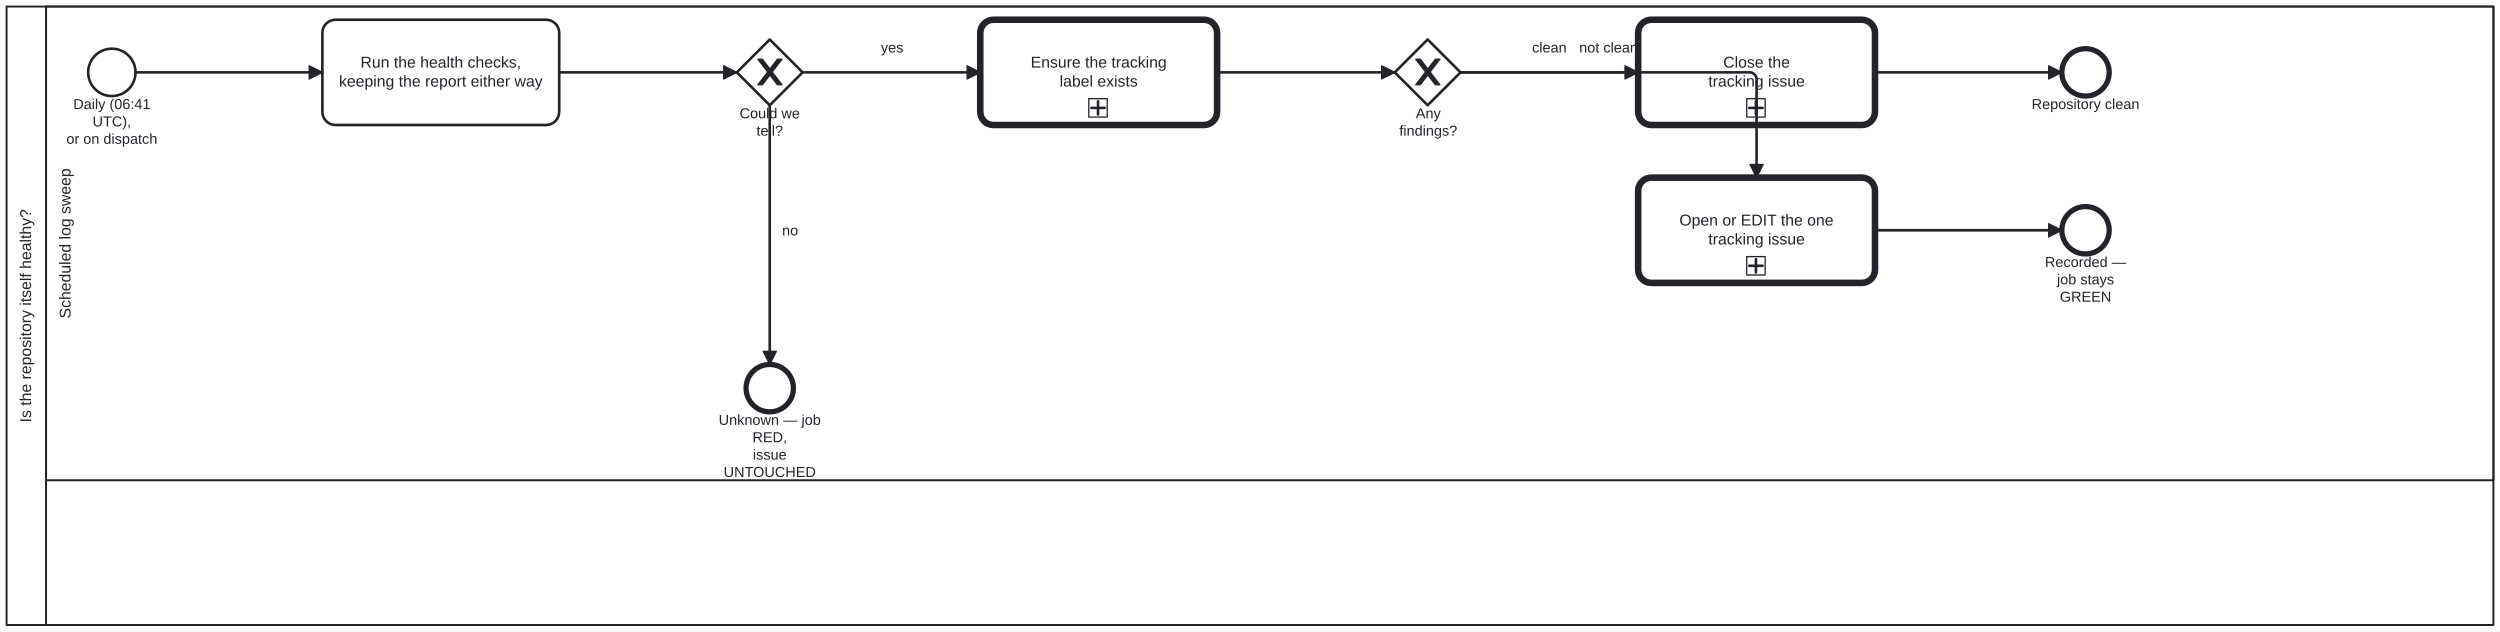
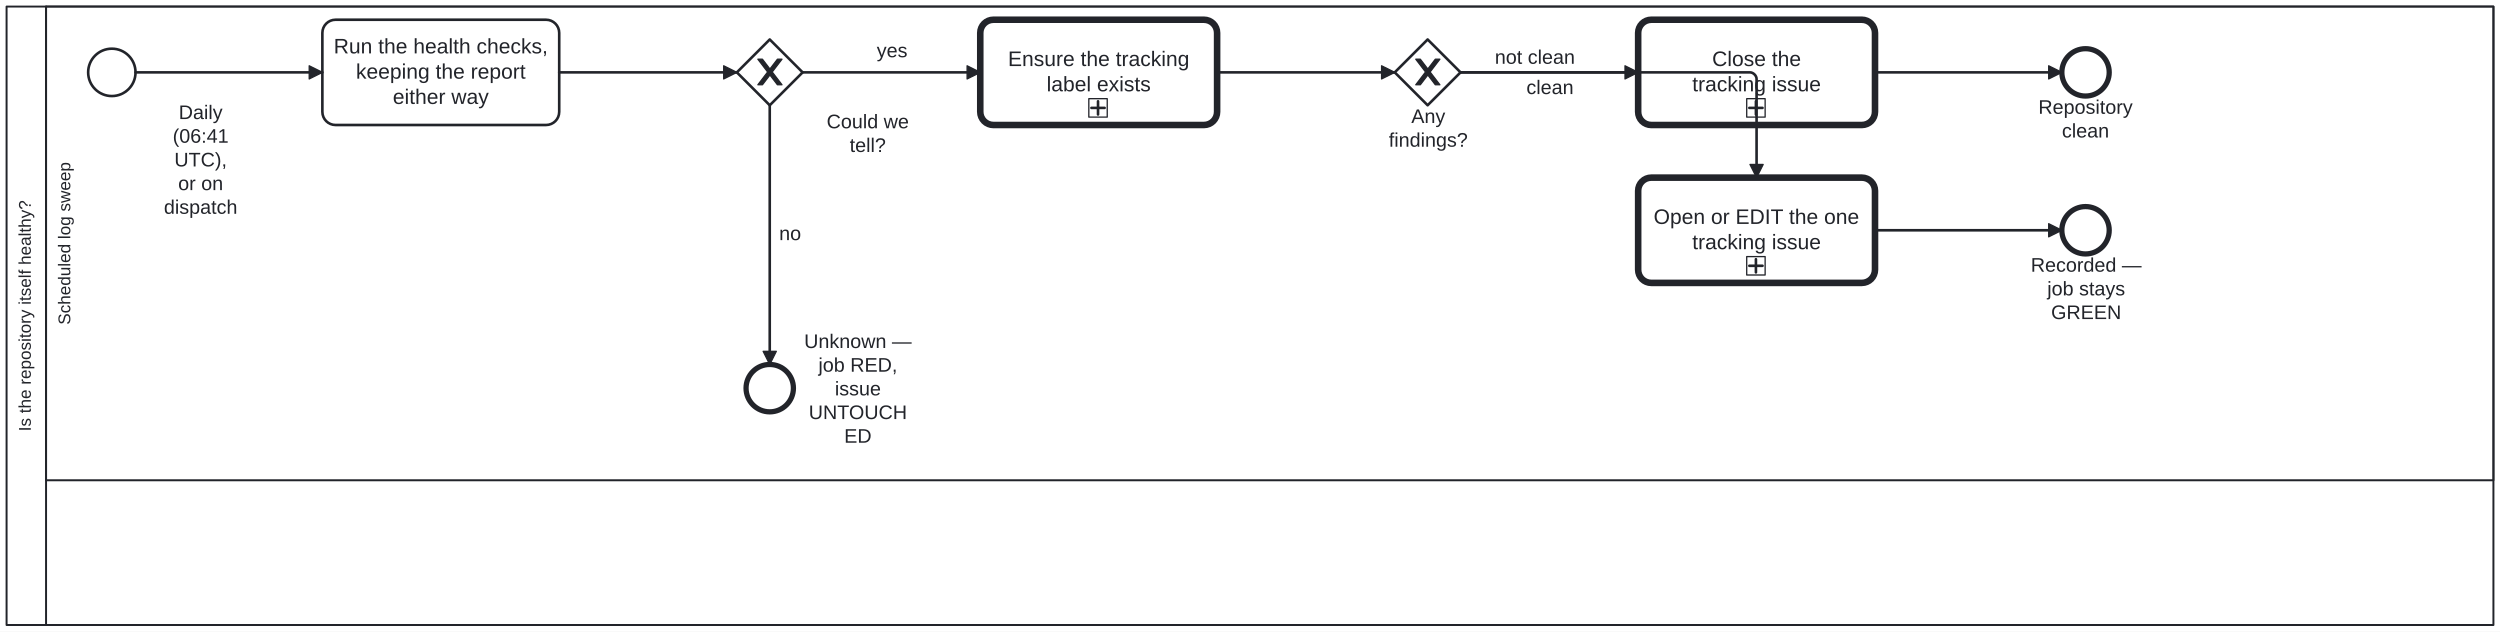
<svg xmlns="http://www.w3.org/2000/svg" width="100%" style="max-width:100%;height:auto" viewBox="55 55 1900 480" version="1.1">
  <rect x="55" y="55" width="1900" height="480" fill="#ffffff" />
  <g class="djs-group">
    <g class="djs-element djs-shape" data-element-id="Participant_Process_RepoHealth" style="display: block;" transform="matrix(1 0 0 1 60 60)">
      <g class="djs-visual">
        <rect x="0" y="0" width="1890" height="470" rx="0" ry="0" style="stroke-linecap: round; stroke-linejoin: round; stroke: rgb(34, 36, 42); stroke-width: 1.5px; fill: white; fill-opacity: 0.95;" />
        <path style="fill: none; stroke-linecap: round; stroke-linejoin: round; stroke: rgb(34, 36, 42); stroke-width: 1.5px;" d="M30,0L30,470" />
-         <text lineHeight="1.2" class="djs-label" style="font-family: Arial, sans-serif; font-size: 12px; font-weight: normal; fill: rgb(34, 36, 42);" transform="matrix(-1.83697e-16 -1 1 -1.83697e-16 0 470)">
-           <tspan x="153.959" y="18.6">Is the repository itself healthy?</tspan>
+         <text lineHeight="1.05" class="djs-label" transform="matrix(-1.83697e-16 -1 1 -1.83697e-16 0 470)" style="font-family: Arial, sans-serif; font-size: 13px; font-weight: normal; fill: rgb(34, 36, 42);">
+           <tspan x="147.206" y="18.413">Is the repository itself healthy?</tspan>
        </text>
      </g>
      <rect class="djs-hit djs-hit-all" x="0" y="0" width="1890" height="470" style="fill: none; stroke-opacity: 0; stroke: white; stroke-width: 15px;" />
    </g>
    <g class="djs-children">
      <g class="djs-group">
        <g class="djs-element djs-shape" data-element-id="Lane_Ci" style="display: block;" transform="matrix(1 0 0 1 90 60)">
          <g class="djs-visual">
            <rect x="0" y="0" width="1860" height="360" rx="0" ry="0" style="stroke-linecap: round; stroke-linejoin: round; stroke: rgb(34, 36, 42); stroke-width: 1.5px; fill: white; fill-opacity: 0.25;" />
-             <text lineHeight="1.2" class="djs-label" style="font-family: Arial, sans-serif; font-size: 12px; font-weight: normal; fill: rgb(34, 36, 42);" transform="matrix(-1.83697e-16 -1 1 -1.83697e-16 0 360)">
-               <tspan x="122.959" y="18.6">Scheduled log sweep</tspan>
+             <text lineHeight="1.05" class="djs-label" transform="matrix(-1.83697e-16 -1 1 -1.83697e-16 0 360)" style="font-family: Arial, sans-serif; font-size: 13px; font-weight: normal; fill: rgb(34, 36, 42);">
+               <tspan x="118.206" y="18.413">Scheduled log sweep</tspan>
            </text>
          </g>
          <rect class="djs-hit djs-hit-all" x="0" y="0" width="1860" height="360" style="fill: none; stroke-opacity: 0; stroke: white; stroke-width: 15px;" />
        </g>
      </g>
      <g class="djs-group">
        <g class="djs-element djs-shape" data-element-id="Start_Sweep" style="display: block;" transform="matrix(1 0 0 1 122 92)">
          <g class="djs-visual">
            <circle cx="18" cy="18" r="18" style="stroke-linecap: round; stroke-linejoin: round; stroke: rgb(34, 36, 42); stroke-width: 2px; fill: white; fill-opacity: 0.95;" />
          </g>
          <rect class="djs-hit djs-hit-all" x="0" y="0" width="36" height="36" style="fill: none; stroke-opacity: 0; stroke: white; stroke-width: 15px;" />
        </g>
      </g>
      <g class="djs-group">
-         <g class="djs-element djs-shape" data-element-id="Start_Sweep_label" style="display: block;" transform="matrix(1 0 0 1 105 128)">
-           <g class="djs-visual">
-             <text lineHeight="1.2" class="djs-label" style="font-family: Arial, sans-serif; font-size: 11px; font-weight: normal; fill: rgb(34, 36, 42);">
-               <tspan x="5.652" y="9.9">Daily (06:41 </tspan>
-               <tspan x="20.337" y="23.1">UTC),</tspan>
-               <tspan x="0.45" y="36.3">or on dispatch</tspan>
-             </text>
-           </g>
-           <rect class="djs-hit djs-hit-all" x="0" y="0" width="70" height="40" style="fill: none; stroke-opacity: 0; stroke: white; stroke-width: 15px;" />
+         <g class="djs-element djs-shape" data-element-id="Start_Sweep_label" style="display: block;" transform="matrix(1 0 0 1 167 132)">
+           <g class="djs-visual">
+             <text lineHeight="1.2" class="djs-label" style="font-family: Arial, sans-serif; font-size: 15px; font-weight: normal; fill: rgb(34, 36, 42);">
+               <tspan x="23.83" y="13.5">Daily </tspan>
+               <tspan x="19.234" y="31.5">(06:41 </tspan>
+               <tspan x="20.505" y="49.5">UTC),</tspan>
+               <tspan x="23.405" y="67.5">or on </tspan>
+               <tspan x="12.565" y="85.5">dispatch</tspan>
+             </text>
+           </g>
+           <rect class="djs-hit djs-hit-all" x="0" y="0" width="81" height="72" style="fill: none; stroke-opacity: 0; stroke: white; stroke-width: 15px;" />
        </g>
      </g>
      <g class="djs-group">
        <g class="djs-element djs-shape" data-element-id="Task_Check" style="display: block;" transform="matrix(1 0 0 1 300 70)">
          <g class="djs-visual">
            <rect x="0" y="0" width="180" height="80" rx="10" ry="10" style="stroke-linecap: round; stroke-linejoin: round; stroke: rgb(34, 36, 42); stroke-width: 2px; fill: white; fill-opacity: 0.95;" />
-             <text lineHeight="1.2" class="djs-label" style="font-family: Arial, sans-serif; font-size: 12px; font-weight: normal; fill: rgb(34, 36, 42);">
-               <tspan x="28.963" y="36.4">Run the health checks,</tspan>
-               <tspan x="12.621" y="50.8">keeping the report either way</tspan>
+             <text lineHeight="1.2" class="djs-label" style="font-family: Arial, sans-serif; font-size: 16px; font-weight: normal; fill: rgb(34, 36, 42);">
+               <tspan x="8.617" y="25.6">Run the health checks,</tspan>
+               <tspan x="25.512" y="44.8">keeping the report </tspan>
+               <tspan x="53.539" y="64">either way</tspan>
            </text>
          </g>
          <rect class="djs-hit djs-hit-all" x="0" y="0" width="180" height="80" style="fill: none; stroke-opacity: 0; stroke: white; stroke-width: 15px;" />
        </g>
      </g>
      <g class="djs-group">
        <g class="djs-element djs-shape" data-element-id="GW_Determined" style="display: block;" transform="matrix(1 0 0 1 615 85)">
          <g class="djs-visual">
            <polygon points="25,0 50,25 25,50 0,25" style="stroke-linecap: round; stroke-linejoin: round; stroke: rgb(34, 36, 42); stroke-width: 2px; fill: white; fill-opacity: 0.95;" />
            <path d="m 16,15 7.429,9.714 -7.429,9.714 3.429,0 5.714,-7.464 5.714,7.464 3.429,0 -7.429,-9.714 7.429,-9.714 -3.429,0 -5.714,7.464 -5.714,-7.464 -3.429,0 z" style="fill: rgb(34, 36, 42); stroke-linecap: round; stroke-linejoin: round; stroke: rgb(34, 36, 42); stroke-width: 1px;" />
          </g>
          <rect class="djs-hit djs-hit-all" x="0" y="0" width="50" height="50" style="fill: none; stroke-opacity: 0; stroke: white; stroke-width: 15px;" />
        </g>
      </g>
      <g class="djs-group">
-         <g class="djs-element djs-shape" data-element-id="GW_Determined_label" style="display: block;" transform="matrix(1 0 0 1 617 135)">
-           <g class="djs-visual">
-             <text lineHeight="1.2" class="djs-label" style="font-family: Arial, sans-serif; font-size: 11px; font-weight: normal; fill: rgb(34, 36, 42);">
-               <tspan x="0.071" y="9.9">Could we</tspan>
-               <tspan x="12.91" y="23.1">tell?</tspan>
-             </text>
-           </g>
-           <rect class="djs-hit djs-hit-all" x="0" y="0" width="46" height="27" style="fill: none; stroke-opacity: 0; stroke: white; stroke-width: 15px;" />
+         <g class="djs-element djs-shape" data-element-id="GW_Determined_label" style="display: block;" transform="matrix(1 0 0 1 683 139)">
+           <g class="djs-visual">
+             <text lineHeight="1.2" class="djs-label" style="font-family: Arial, sans-serif; font-size: 15px; font-weight: normal; fill: rgb(34, 36, 42);">
+               <tspan x="0.233" y="13.5">Could we</tspan>
+               <tspan x="17.741" y="31.5">tell?</tspan>
+             </text>
+           </g>
+           <rect class="djs-hit djs-hit-all" x="0" y="0" width="63" height="36" style="fill: none; stroke-opacity: 0; stroke: white; stroke-width: 15px;" />
        </g>
      </g>
      <g class="djs-group">
        <g class="djs-element djs-shape" data-element-id="End_Unknown" style="display: block;" transform="matrix(1 0 0 1 622 332)">
          <g class="djs-visual">
            <circle cx="18" cy="18" r="18" style="stroke-linecap: round; stroke-linejoin: round; stroke: rgb(34, 36, 42); stroke-width: 4px; fill: white; fill-opacity: 0.95;" />
          </g>
          <rect class="djs-hit djs-hit-all" x="0" y="0" width="36" height="36" style="fill: none; stroke-opacity: 0; stroke: white; stroke-width: 15px;" />
        </g>
      </g>
      <g class="djs-group">
-         <g class="djs-element djs-shape" data-element-id="End_Unknown_label" style="display: block;" transform="matrix(1 0 0 1 601 368)">
-           <g class="djs-visual">
-             <text lineHeight="1.2" class="djs-label" style="font-family: Arial, sans-serif; font-size: 11px; font-weight: normal; fill: rgb(34, 36, 42);">
-               <tspan x="0.175" y="9.9">Unknown — job</tspan>
-               <tspan x="25.86" y="23.1">RED,</tspan>
-               <tspan x="26.16" y="36.3">issue </tspan>
-               <tspan x="3.962" y="49.5">UNTOUCHED</tspan>
-             </text>
-           </g>
-           <rect class="djs-hit djs-hit-all" x="0" y="0" width="78" height="53" style="fill: none; stroke-opacity: 0; stroke: white; stroke-width: 15px;" />
+         <g class="djs-element djs-shape" data-element-id="End_Unknown_label" style="display: block;" transform="matrix(1 0 0 1 666 306)">
+           <g class="djs-visual">
+             <text lineHeight="1.2" class="djs-label" style="font-family: Arial, sans-serif; font-size: 15px; font-weight: normal; fill: rgb(34, 36, 42);">
+               <tspan x="0.149" y="13.5">Unknown — </tspan>
+               <tspan x="10.989" y="31.5">job RED,</tspan>
+               <tspan x="23.491" y="49.5">issue </tspan>
+               <tspan x="3.639" y="67.5">UNTOUCH</tspan>
+               <tspan x="30.581" y="85.5">ED</tspan>
+             </text>
+           </g>
+           <rect class="djs-hit djs-hit-all" x="0" y="0" width="82" height="90" style="fill: none; stroke-opacity: 0; stroke: white; stroke-width: 15px;" />
        </g>
      </g>
      <g class="djs-group">
        <g class="djs-element djs-shape" data-element-id="Task_Label" style="display: block;" transform="matrix(1 0 0 1 800 70)">
          <g class="djs-visual">
            <rect x="0" y="0" width="180" height="80" rx="10" ry="10" style="stroke-linecap: round; stroke-linejoin: round; stroke: rgb(34, 36, 42); stroke-width: 5px; fill: white; fill-opacity: 0.95;" />
-             <text lineHeight="1.2" class="djs-label" style="font-family: Arial, sans-serif; font-size: 12px; font-weight: normal; fill: rgb(34, 36, 42);">
-               <tspan x="38.306" y="36.4">Ensure the tracking</tspan>
-               <tspan x="60.319" y="50.8">label exists</tspan>
+             <text lineHeight="1.2" class="djs-label" style="font-family: Arial, sans-serif; font-size: 16px; font-weight: normal; fill: rgb(34, 36, 42);">
+               <tspan x="21.074" y="35.2">Ensure the tracking</tspan>
+               <tspan x="50.426" y="54.4">label exists</tspan>
            </text>
            <rect x="0" y="0" width="14" height="14" rx="0" ry="0" style="stroke-linecap: round; stroke-linejoin: round; stroke: rgb(34, 36, 42); stroke-width: 1px; fill: white;" transform="matrix(1 0 0 1 82.5 60)" />
            <path data-marker="sub-process" d="m82.5,60 m 7,2 l 0,10 m -5,-5 l 10,0" style="fill: white; stroke-linecap: round; stroke-linejoin: round; stroke: rgb(34, 36, 42); stroke-width: 2px;" />
          </g>
          <rect class="djs-hit djs-hit-all" x="0" y="0" width="180" height="80" style="fill: none; stroke-opacity: 0; stroke: white; stroke-width: 15px;" />
        </g>
      </g>
      <g class="djs-group">
        <g class="djs-element djs-shape" data-element-id="GW_Finding" style="display: block;" transform="matrix(1 0 0 1 1115 85)">
          <g class="djs-visual">
            <polygon points="25,0 50,25 25,50 0,25" style="stroke-linecap: round; stroke-linejoin: round; stroke: rgb(34, 36, 42); stroke-width: 2px; fill: white; fill-opacity: 0.95;" />
            <path d="m 16,15 7.429,9.714 -7.429,9.714 3.429,0 5.714,-7.464 5.714,7.464 3.429,0 -7.429,-9.714 7.429,-9.714 -3.429,0 -5.714,7.464 -5.714,-7.464 -3.429,0 z" style="fill: rgb(34, 36, 42); stroke-linecap: round; stroke-linejoin: round; stroke: rgb(34, 36, 42); stroke-width: 1px;" />
          </g>
          <rect class="djs-hit djs-hit-all" x="0" y="0" width="50" height="50" style="fill: none; stroke-opacity: 0; stroke: white; stroke-width: 15px;" />
        </g>
      </g>
      <g class="djs-group">
-         <g class="djs-element djs-shape" data-element-id="GW_Finding_label" style="display: block;" transform="matrix(1 0 0 1 1118 135)">
-           <g class="djs-visual">
-             <text lineHeight="1.2" class="djs-label" style="font-family: Arial, sans-serif; font-size: 11px; font-weight: normal; fill: rgb(34, 36, 42);">
-               <tspan x="13.023" y="9.9">Any</tspan>
-               <tspan x="0.484" y="23.1">findings?</tspan>
-             </text>
-           </g>
-           <rect class="djs-hit djs-hit-all" x="0" y="0" width="45" height="27" style="fill: none; stroke-opacity: 0; stroke: white; stroke-width: 15px;" />
+         <g class="djs-element djs-shape" data-element-id="GW_Finding_label" style="display: block;" transform="matrix(1 0 0 1 1110 135)">
+           <g class="djs-visual">
+             <text lineHeight="1.2" class="djs-label" style="font-family: Arial, sans-serif; font-size: 15px; font-weight: normal; fill: rgb(34, 36, 42);">
+               <tspan x="17.576" y="13.5">Any</tspan>
+               <tspan x="0.478" y="31.5">findings?</tspan>
+             </text>
+           </g>
+           <rect class="djs-hit djs-hit-all" x="0" y="0" width="61" height="36" style="fill: none; stroke-opacity: 0; stroke: white; stroke-width: 15px;" />
        </g>
      </g>
      <g class="djs-group">
        <g class="djs-element djs-shape" data-element-id="Task_Close" style="display: block;" transform="matrix(1 0 0 1 1300 70)">
          <g class="djs-visual">
            <rect x="0" y="0" width="180" height="80" rx="10" ry="10" style="stroke-linecap: round; stroke-linejoin: round; stroke: rgb(34, 36, 42); stroke-width: 5px; fill: white; fill-opacity: 0.95;" />
-             <text lineHeight="1.2" class="djs-label" style="font-family: Arial, sans-serif; font-size: 12px; font-weight: normal; fill: rgb(34, 36, 42);">
-               <tspan x="64.652" y="36.4">Close the</tspan>
-               <tspan x="53.317" y="50.8">tracking issue</tspan>
+             <text lineHeight="1.2" class="djs-label" style="font-family: Arial, sans-serif; font-size: 16px; font-weight: normal; fill: rgb(34, 36, 42);">
+               <tspan x="56.203" y="35.2">Close the</tspan>
+               <tspan x="41.09" y="54.4">tracking issue</tspan>
            </text>
            <rect x="0" y="0" width="14" height="14" rx="0" ry="0" style="stroke-linecap: round; stroke-linejoin: round; stroke: rgb(34, 36, 42); stroke-width: 1px; fill: white;" transform="matrix(1 0 0 1 82.5 60)" />
            <path data-marker="sub-process" d="m82.5,60 m 7,2 l 0,10 m -5,-5 l 10,0" style="fill: white; stroke-linecap: round; stroke-linejoin: round; stroke: rgb(34, 36, 42); stroke-width: 2px;" />
          </g>
          <rect class="djs-hit djs-hit-all" x="0" y="0" width="180" height="80" style="fill: none; stroke-opacity: 0; stroke: white; stroke-width: 15px;" />
        </g>
      </g>
      <g class="djs-group">
        <g class="djs-element djs-shape" data-element-id="End_Clean" style="display: block;" transform="matrix(1 0 0 1 1622 92)">
          <g class="djs-visual">
            <circle cx="18" cy="18" r="18" style="stroke-linecap: round; stroke-linejoin: round; stroke: rgb(34, 36, 42); stroke-width: 4px; fill: white; fill-opacity: 0.95;" />
          </g>
          <rect class="djs-hit djs-hit-all" x="0" y="0" width="36" height="36" style="fill: none; stroke-opacity: 0; stroke: white; stroke-width: 15px;" />
        </g>
      </g>
      <g class="djs-group">
-         <g class="djs-element djs-shape" data-element-id="End_Clean_label" style="display: block;" transform="matrix(1 0 0 1 1599 128)">
-           <g class="djs-visual">
-             <text lineHeight="1.2" class="djs-label" style="font-family: Arial, sans-serif; font-size: 11px; font-weight: normal; fill: rgb(34, 36, 42);">
-               <tspan x="0.035" y="9.9">Repository clean</tspan>
-             </text>
-           </g>
-           <rect class="djs-hit djs-hit-all" x="0" y="0" width="82" height="14" style="fill: none; stroke-opacity: 0; stroke: white; stroke-width: 15px;" />
+         <g class="djs-element djs-shape" data-element-id="End_Clean_label" style="display: block;" transform="matrix(1 0 0 1 1604 128)">
+           <g class="djs-visual">
+             <text lineHeight="1.2" class="djs-label" style="font-family: Arial, sans-serif; font-size: 15px; font-weight: normal; fill: rgb(34, 36, 42);">
+               <tspan x="0.152" y="13.5">Repository</tspan>
+               <tspan x="18.07" y="31.5">clean</tspan>
+             </text>
+           </g>
+           <rect class="djs-hit djs-hit-all" x="0" y="0" width="72" height="36" style="fill: none; stroke-opacity: 0; stroke: white; stroke-width: 15px;" />
        </g>
      </g>
      <g class="djs-group">
        <g class="djs-element djs-shape" data-element-id="Task_Track" style="display: block;" transform="matrix(1 0 0 1 1300 190)">
          <g class="djs-visual">
            <rect x="0" y="0" width="180" height="80" rx="10" ry="10" style="stroke-linecap: round; stroke-linejoin: round; stroke: rgb(34, 36, 42); stroke-width: 5px; fill: white; fill-opacity: 0.95;" />
-             <text lineHeight="1.2" class="djs-label" style="font-family: Arial, sans-serif; font-size: 12px; font-weight: normal; fill: rgb(34, 36, 42);">
-               <tspan x="31.301" y="36.4">Open or EDIT the one</tspan>
-               <tspan x="53.317" y="50.8">tracking issue</tspan>
+             <text lineHeight="1.2" class="djs-label" style="font-family: Arial, sans-serif; font-size: 16px; font-weight: normal; fill: rgb(34, 36, 42);">
+               <tspan x="11.734" y="35.2">Open or EDIT the one</tspan>
+               <tspan x="41.09" y="54.4">tracking issue</tspan>
            </text>
            <rect x="0" y="0" width="14" height="14" rx="0" ry="0" style="stroke-linecap: round; stroke-linejoin: round; stroke: rgb(34, 36, 42); stroke-width: 1px; fill: white;" transform="matrix(1 0 0 1 82.5 60)" />
            <path data-marker="sub-process" d="m82.5,60 m 7,2 l 0,10 m -5,-5 l 10,0" style="fill: white; stroke-linecap: round; stroke-linejoin: round; stroke: rgb(34, 36, 42); stroke-width: 2px;" />
          </g>
          <rect class="djs-hit djs-hit-all" x="0" y="0" width="180" height="80" style="fill: none; stroke-opacity: 0; stroke: white; stroke-width: 15px;" />
        </g>
      </g>
      <g class="djs-group">
        <g class="djs-element djs-shape" data-element-id="End_Found" style="display: block;" transform="matrix(1 0 0 1 1622 212)">
          <g class="djs-visual">
            <circle cx="18" cy="18" r="18" style="stroke-linecap: round; stroke-linejoin: round; stroke: rgb(34, 36, 42); stroke-width: 4px; fill: white; fill-opacity: 0.95;" />
          </g>
          <rect class="djs-hit djs-hit-all" x="0" y="0" width="36" height="36" style="fill: none; stroke-opacity: 0; stroke: white; stroke-width: 15px;" />
        </g>
      </g>
      <g class="djs-group">
-         <g class="djs-element djs-shape" data-element-id="End_Found_label" style="display: block;" transform="matrix(1 0 0 1 1600 248)">
-           <g class="djs-visual">
-             <text lineHeight="1.2" class="djs-label" style="font-family: Arial, sans-serif; font-size: 11px; font-weight: normal; fill: rgb(34, 36, 42);">
-               <tspan x="9.124" y="9.9">Recorded — </tspan>
-               <tspan x="18.295" y="23.1">job stays </tspan>
-               <tspan x="20.441" y="36.3">GREEN</tspan>
-             </text>
-           </g>
-           <rect class="djs-hit djs-hit-all" x="0" y="0" width="80" height="27" style="fill: none; stroke-opacity: 0; stroke: white; stroke-width: 15px;" />
+         <g class="djs-element djs-shape" data-element-id="End_Found_label" style="display: block;" transform="matrix(1 0 0 1 1598 248)">
+           <g class="djs-visual">
+             <text lineHeight="1.2" class="djs-label" style="font-family: Arial, sans-serif; font-size: 15px; font-weight: normal; fill: rgb(34, 36, 42);">
+               <tspan x="0.397" y="13.5">Recorded —</tspan>
+               <tspan x="12.903" y="31.5">job stays </tspan>
+               <tspan x="15.829" y="49.5">GREEN</tspan>
+             </text>
+           </g>
+           <rect class="djs-hit djs-hit-all" x="0" y="0" width="85" height="54" style="fill: none; stroke-opacity: 0; stroke: white; stroke-width: 15px;" />
        </g>
      </g>
      <g class="djs-group">
        <g class="djs-element djs-connection" data-element-id="Flow_0" style="display: block;">
          <g class="djs-visual">
            <defs>
              <marker id="folio-marker-1" viewBox="0 0 20 20" refX="11" refY="10" markerWidth="10" markerHeight="10" orient="auto">
                <path d="M 1 5 L 11 10 L 1 15 Z" style="stroke-linecap: round; stroke-linejoin: round; stroke: rgb(34, 36, 42); stroke-width: 1px; fill: rgb(34, 36, 42);" />
              </marker>
            </defs>
            <path data-corner-radius="5" style="fill: none; stroke-linecap: round; stroke-linejoin: round; stroke: rgb(34, 36, 42); stroke-width: 2px; marker-end: url('#folio-marker-1');" d="M158,110L300,110" />
          </g>
          <path d="M158,110L300,110" class="djs-hit djs-hit-stroke" style="fill: none; stroke-opacity: 0; stroke: white; stroke-width: 15px;" />
        </g>
      </g>
      <g class="djs-group">
        <g class="djs-element djs-connection" data-element-id="Flow_1" style="display: block;">
          <g class="djs-visual">
            <defs>
              <marker id="folio-marker-2" viewBox="0 0 20 20" refX="11" refY="10" markerWidth="10" markerHeight="10" orient="auto">
                <path d="M 1 5 L 11 10 L 1 15 Z" style="stroke-linecap: round; stroke-linejoin: round; stroke: rgb(34, 36, 42); stroke-width: 1px; fill: rgb(34, 36, 42);" />
              </marker>
            </defs>
            <path data-corner-radius="5" style="fill: none; stroke-linecap: round; stroke-linejoin: round; stroke: rgb(34, 36, 42); stroke-width: 2px; marker-end: url('#folio-marker-2');" d="M480,110L615,110" />
          </g>
          <path d="M480,110L615,110" class="djs-hit djs-hit-stroke" style="fill: none; stroke-opacity: 0; stroke: white; stroke-width: 15px;" />
        </g>
      </g>
      <g class="djs-group">
        <g class="djs-element djs-connection" data-element-id="Flow_2" style="display: block;">
          <g class="djs-visual">
            <defs>
              <marker id="folio-marker-3" viewBox="0 0 20 20" refX="11" refY="10" markerWidth="10" markerHeight="10" orient="auto">
                <path d="M 1 5 L 11 10 L 1 15 Z" style="stroke-linecap: round; stroke-linejoin: round; stroke: rgb(34, 36, 42); stroke-width: 1px; fill: rgb(34, 36, 42);" />
              </marker>
            </defs>
            <path data-corner-radius="5" style="fill: none; stroke-linecap: round; stroke-linejoin: round; stroke: rgb(34, 36, 42); stroke-width: 2px; marker-end: url('#folio-marker-3');" d="M640,135L640,332" />
          </g>
          <path d="M640,135L640,332" class="djs-hit djs-hit-stroke" style="fill: none; stroke-opacity: 0; stroke: white; stroke-width: 15px;" />
        </g>
      </g>
      <g class="djs-group">
-         <g class="djs-element djs-shape" data-element-id="Flow_2_label" style="display: block;" transform="matrix(1 0 0 1 649 224)">
-           <g class="djs-visual">
-             <text lineHeight="1.2" class="djs-label" style="font-family: Arial, sans-serif; font-size: 11px; font-weight: normal; fill: rgb(34, 36, 42);">
-               <tspan x="0.382" y="9.9">no</tspan>
-             </text>
-           </g>
-           <rect class="djs-hit djs-hit-all" x="0" y="0" width="13" height="14" style="fill: none; stroke-opacity: 0; stroke: white; stroke-width: 15px;" />
+         <g class="djs-element djs-shape" data-element-id="Flow_2_label" style="display: block;" transform="matrix(1 0 0 1 647 224)">
+           <g class="djs-visual">
+             <text lineHeight="1.2" class="djs-label" style="font-family: Arial, sans-serif; font-size: 15px; font-weight: normal; fill: rgb(34, 36, 42);">
+               <tspan x="0.158" y="13.5">no</tspan>
+             </text>
+           </g>
+           <rect class="djs-hit djs-hit-all" x="0" y="0" width="17" height="18" style="fill: none; stroke-opacity: 0; stroke: white; stroke-width: 15px;" />
        </g>
      </g>
      <g class="djs-group">
        <g class="djs-element djs-connection" data-element-id="Flow_3" style="display: block;">
          <g class="djs-visual">
            <defs>
              <marker id="folio-marker-4" viewBox="0 0 20 20" refX="11" refY="10" markerWidth="10" markerHeight="10" orient="auto">
                <path d="M 1 5 L 11 10 L 1 15 Z" style="stroke-linecap: round; stroke-linejoin: round; stroke: rgb(34, 36, 42); stroke-width: 1px; fill: rgb(34, 36, 42);" />
              </marker>
            </defs>
            <path data-corner-radius="5" style="fill: none; stroke-linecap: round; stroke-linejoin: round; stroke: rgb(34, 36, 42); stroke-width: 2px; marker-end: url('#folio-marker-4');" d="M665,110L800,110" />
          </g>
          <path d="M665,110L800,110" class="djs-hit djs-hit-stroke" style="fill: none; stroke-opacity: 0; stroke: white; stroke-width: 15px;" />
        </g>
      </g>
      <g class="djs-group">
-         <g class="djs-element djs-shape" data-element-id="Flow_3_label" style="display: block;" transform="matrix(1 0 0 1 724 85)">
-           <g class="djs-visual">
-             <text lineHeight="1.2" class="djs-label" style="font-family: Arial, sans-serif; font-size: 11px; font-weight: normal; fill: rgb(34, 36, 42);">
-               <tspan x="0.441" y="9.9">yes</tspan>
-             </text>
-           </g>
-           <rect class="djs-hit djs-hit-all" x="0" y="0" width="18" height="14" style="fill: none; stroke-opacity: 0; stroke: white; stroke-width: 15px;" />
+         <g class="djs-element djs-shape" data-element-id="Flow_3_label" style="display: block;" transform="matrix(1 0 0 1 721 85)">
+           <g class="djs-visual">
+             <text lineHeight="1.2" class="djs-label" style="font-family: Arial, sans-serif; font-size: 15px; font-weight: normal; fill: rgb(34, 36, 42);">
+               <tspan x="0.329" y="13.5">yes</tspan>
+             </text>
+           </g>
+           <rect class="djs-hit djs-hit-all" x="0" y="0" width="24" height="18" style="fill: none; stroke-opacity: 0; stroke: white; stroke-width: 15px;" />
        </g>
      </g>
      <g class="djs-group">
        <g class="djs-element djs-connection" data-element-id="Flow_4" style="display: block;">
          <g class="djs-visual">
            <defs>
              <marker id="folio-marker-5" viewBox="0 0 20 20" refX="11" refY="10" markerWidth="10" markerHeight="10" orient="auto">
                <path d="M 1 5 L 11 10 L 1 15 Z" style="stroke-linecap: round; stroke-linejoin: round; stroke: rgb(34, 36, 42); stroke-width: 1px; fill: rgb(34, 36, 42);" />
              </marker>
            </defs>
            <path data-corner-radius="5" style="fill: none; stroke-linecap: round; stroke-linejoin: round; stroke: rgb(34, 36, 42); stroke-width: 2px; marker-end: url('#folio-marker-5');" d="M980,110L1115,110" />
          </g>
          <path d="M980,110L1115,110" class="djs-hit djs-hit-stroke" style="fill: none; stroke-opacity: 0; stroke: white; stroke-width: 15px;" />
        </g>
      </g>
      <g class="djs-group">
        <g class="djs-element djs-connection" data-element-id="Flow_5" style="display: block;">
          <g class="djs-visual">
            <defs>
              <marker id="folio-marker-6" viewBox="0 0 20 20" refX="11" refY="10" markerWidth="10" markerHeight="10" orient="auto">
                <path d="M 1 5 L 11 10 L 1 15 Z" style="stroke-linecap: round; stroke-linejoin: round; stroke: rgb(34, 36, 42); stroke-width: 1px; fill: rgb(34, 36, 42);" />
              </marker>
            </defs>
            <path data-corner-radius="5" style="fill: none; stroke-linecap: round; stroke-linejoin: round; stroke: rgb(34, 36, 42); stroke-width: 2px; marker-end: url('#folio-marker-6');" d="M1165,110L1300,110" />
          </g>
          <path d="M1165,110L1300,110" class="djs-hit djs-hit-stroke" style="fill: none; stroke-opacity: 0; stroke: white; stroke-width: 15px;" />
        </g>
      </g>
      <g class="djs-group">
-         <g class="djs-element djs-shape" data-element-id="Flow_5_label" style="display: block;" transform="matrix(1 0 0 1 1219 85)">
-           <g class="djs-visual">
-             <text lineHeight="1.2" class="djs-label" style="font-family: Arial, sans-serif; font-size: 11px; font-weight: normal; fill: rgb(34, 36, 42);">
-               <tspan x="0.352" y="9.9">clean</tspan>
-             </text>
-           </g>
-           <rect class="djs-hit djs-hit-all" x="0" y="0" width="27" height="14" style="fill: none; stroke-opacity: 0; stroke: white; stroke-width: 15px;" />
+         <g class="djs-element djs-shape" data-element-id="Flow_5_label" style="display: block;" transform="matrix(1 0 0 1 1215 113)">
+           <g class="djs-visual">
+             <text lineHeight="1.2" class="djs-label" style="font-family: Arial, sans-serif; font-size: 15px; font-weight: normal; fill: rgb(34, 36, 42);">
+               <tspan x="0.07" y="13.5">clean</tspan>
+             </text>
+           </g>
+           <rect class="djs-hit djs-hit-all" x="0" y="0" width="36" height="18" style="fill: none; stroke-opacity: 0; stroke: white; stroke-width: 15px;" />
        </g>
      </g>
      <g class="djs-group">
        <g class="djs-element djs-connection" data-element-id="Flow_6" style="display: block;">
          <g class="djs-visual">
            <defs>
              <marker id="folio-marker-7" viewBox="0 0 20 20" refX="11" refY="10" markerWidth="10" markerHeight="10" orient="auto">
                <path d="M 1 5 L 11 10 L 1 15 Z" style="stroke-linecap: round; stroke-linejoin: round; stroke: rgb(34, 36, 42); stroke-width: 1px; fill: rgb(34, 36, 42);" />
              </marker>
            </defs>
            <path data-corner-radius="5" style="fill: none; stroke-linecap: round; stroke-linejoin: round; stroke: rgb(34, 36, 42); stroke-width: 2px; marker-end: url('#folio-marker-7');" d="M1480,110L1622,110" />
          </g>
          <path d="M1480,110L1622,110" class="djs-hit djs-hit-stroke" style="fill: none; stroke-opacity: 0; stroke: white; stroke-width: 15px;" />
        </g>
      </g>
      <g class="djs-group">
        <g class="djs-element djs-connection" data-element-id="Flow_7" style="display: block;">
          <g class="djs-visual">
            <defs>
              <marker id="folio-marker-8" viewBox="0 0 20 20" refX="11" refY="10" markerWidth="10" markerHeight="10" orient="auto">
                <path d="M 1 5 L 11 10 L 1 15 Z" style="stroke-linecap: round; stroke-linejoin: round; stroke: rgb(34, 36, 42); stroke-width: 1px; fill: rgb(34, 36, 42);" />
              </marker>
            </defs>
            <path data-corner-radius="5" style="fill: none; stroke-linecap: round; stroke-linejoin: round; stroke: rgb(34, 36, 42); stroke-width: 2px; marker-end: url('#folio-marker-8');" d="M1165,110L1385,110C1387.5,110,1390,112.5,1390,115L1390,190" />
          </g>
          <path d="M1165,110L1390,110L1390,190" class="djs-hit djs-hit-stroke" style="fill: none; stroke-opacity: 0; stroke: white; stroke-width: 15px;" />
        </g>
      </g>
      <g class="djs-group">
-         <g class="djs-element djs-shape" data-element-id="Flow_7_label" style="display: block;" transform="matrix(1 0 0 1 1255 85)">
-           <g class="djs-visual">
-             <text lineHeight="1.2" class="djs-label" style="font-family: Arial, sans-serif; font-size: 11px; font-weight: normal; fill: rgb(34, 36, 42);">
-               <tspan x="0.178" y="9.9">not clean</tspan>
-             </text>
-           </g>
-           <rect class="djs-hit djs-hit-all" x="0" y="0" width="45" height="14" style="fill: none; stroke-opacity: 0; stroke: white; stroke-width: 15px;" />
+         <g class="djs-element djs-shape" data-element-id="Flow_7_label" style="display: block;" transform="matrix(1 0 0 1 1191 90)">
+           <g class="djs-visual">
+             <text lineHeight="1.2" class="djs-label" style="font-family: Arial, sans-serif; font-size: 15px; font-weight: normal; fill: rgb(34, 36, 42);">
+               <tspan x="0.061" y="13.5">not clean</tspan>
+             </text>
+           </g>
+           <rect class="djs-hit djs-hit-all" x="0" y="0" width="61" height="18" style="fill: none; stroke-opacity: 0; stroke: white; stroke-width: 15px;" />
        </g>
      </g>
      <g class="djs-group">
        <g class="djs-element djs-connection" data-element-id="Flow_8" style="display: block;">
          <g class="djs-visual">
            <defs>
              <marker id="folio-marker-9" viewBox="0 0 20 20" refX="11" refY="10" markerWidth="10" markerHeight="10" orient="auto">
                <path d="M 1 5 L 11 10 L 1 15 Z" style="stroke-linecap: round; stroke-linejoin: round; stroke: rgb(34, 36, 42); stroke-width: 1px; fill: rgb(34, 36, 42);" />
              </marker>
            </defs>
            <path data-corner-radius="5" style="fill: none; stroke-linecap: round; stroke-linejoin: round; stroke: rgb(34, 36, 42); stroke-width: 2px; marker-end: url('#folio-marker-9');" d="M1480,230L1622,230" />
          </g>
          <path d="M1480,230L1622,230" class="djs-hit djs-hit-stroke" style="fill: none; stroke-opacity: 0; stroke: white; stroke-width: 15px;" />
        </g>
      </g>
    </g>
  </g>
</svg>
